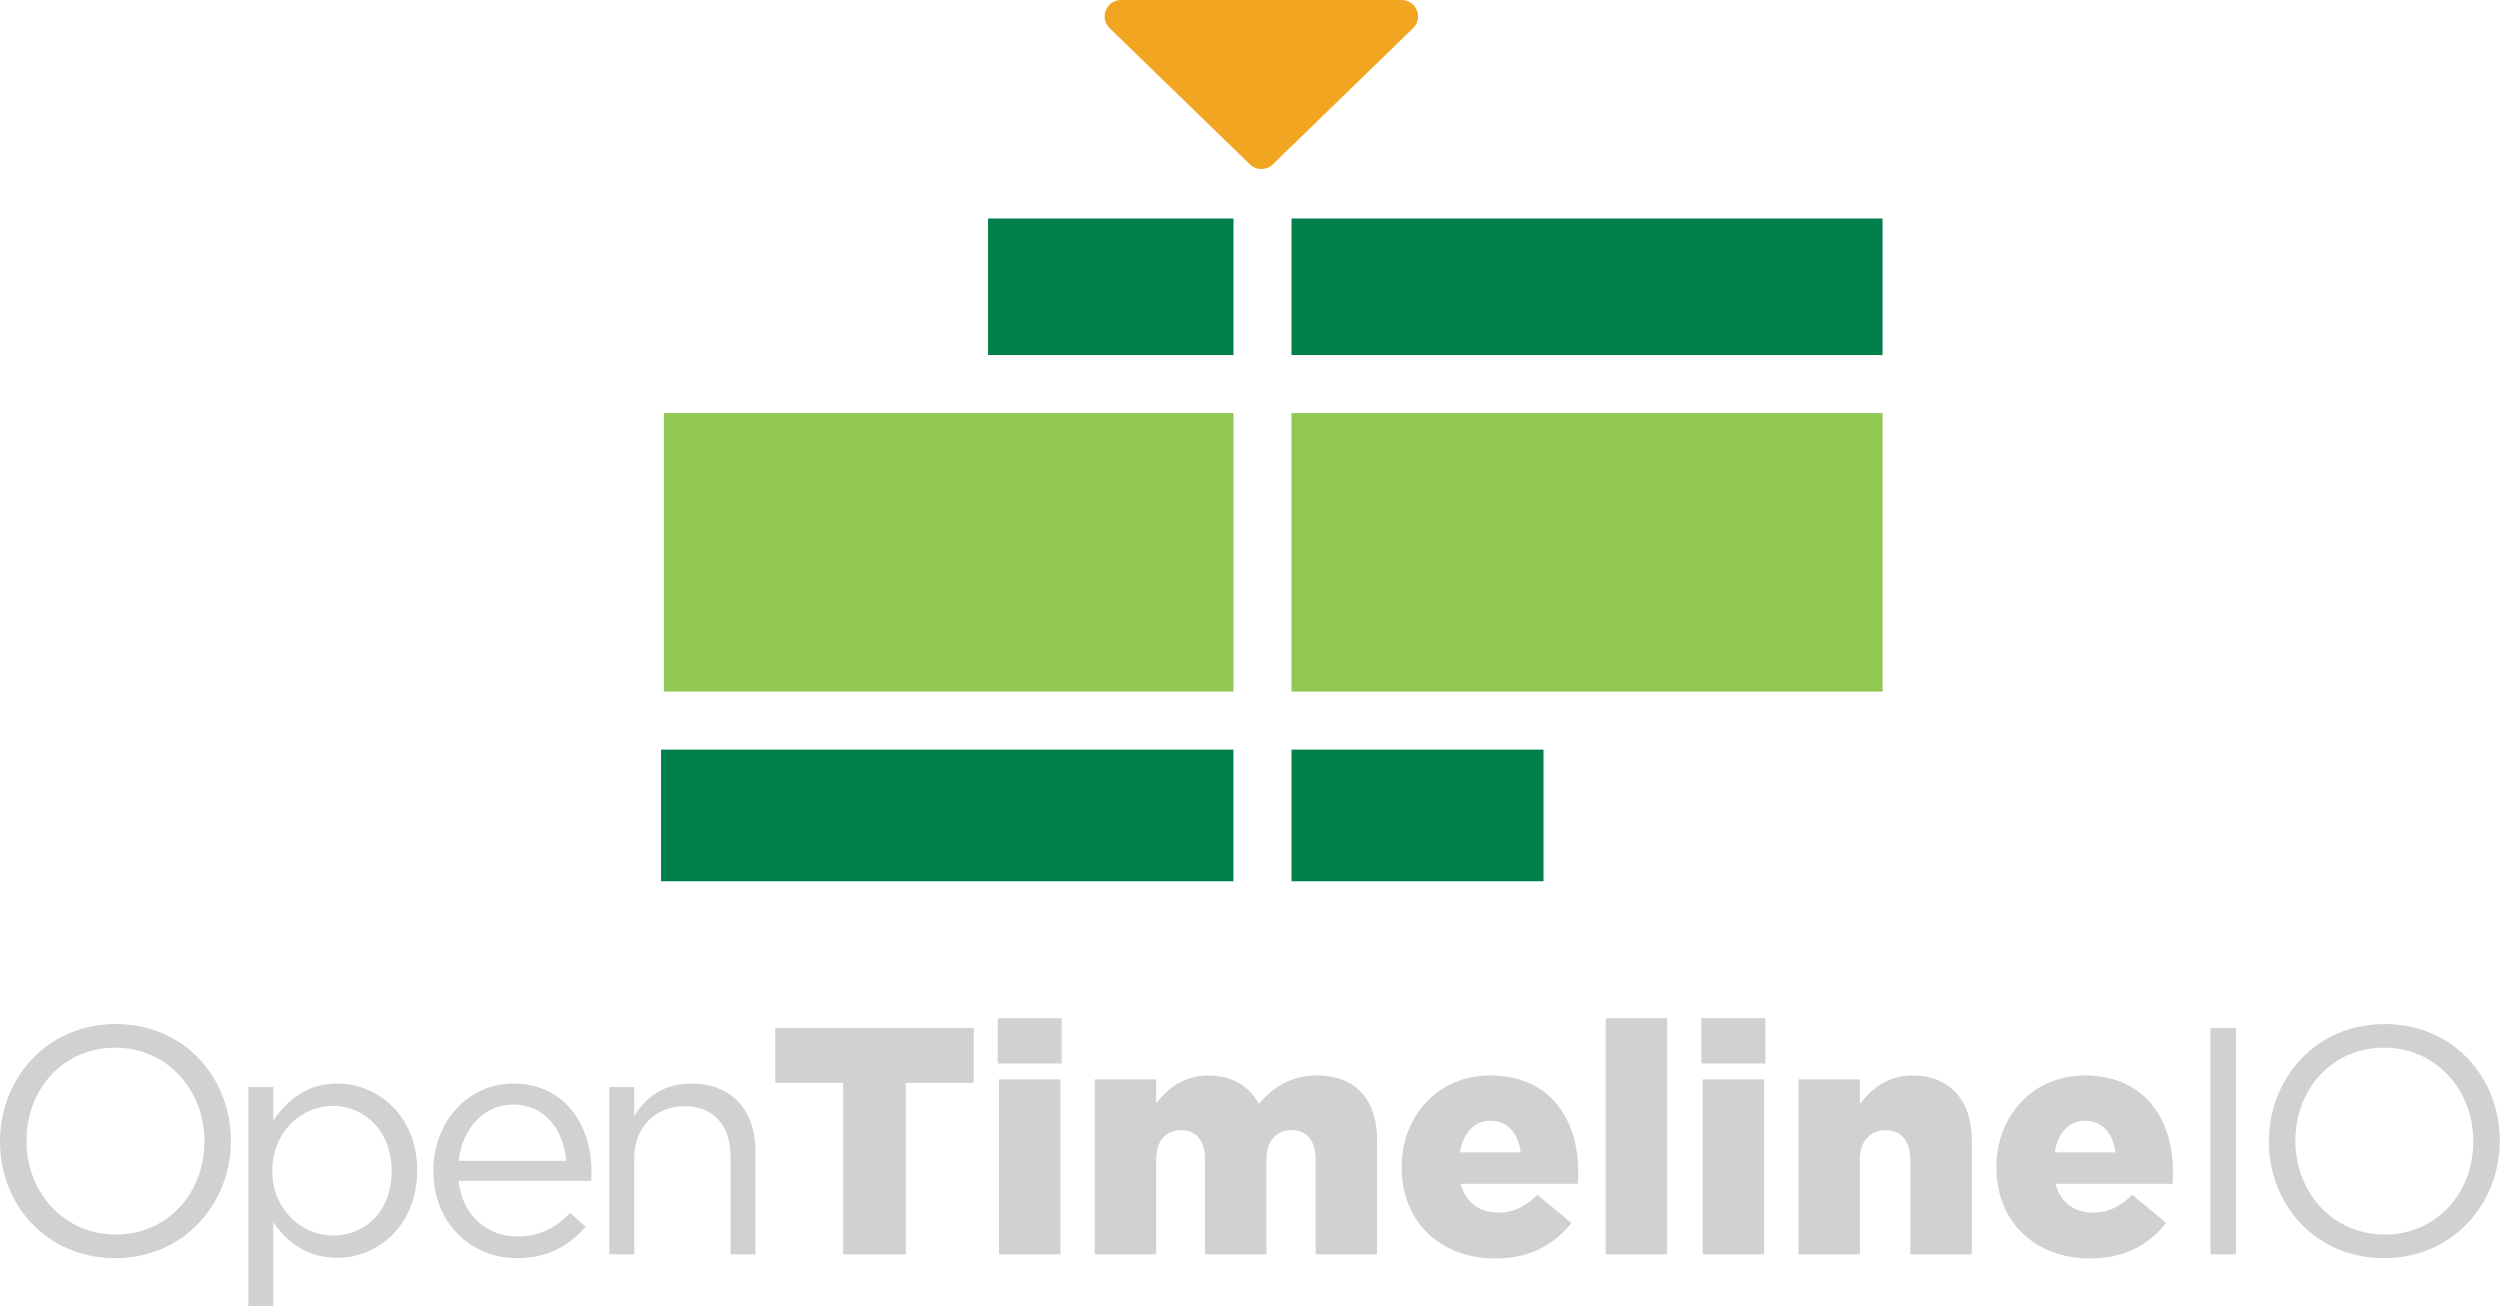
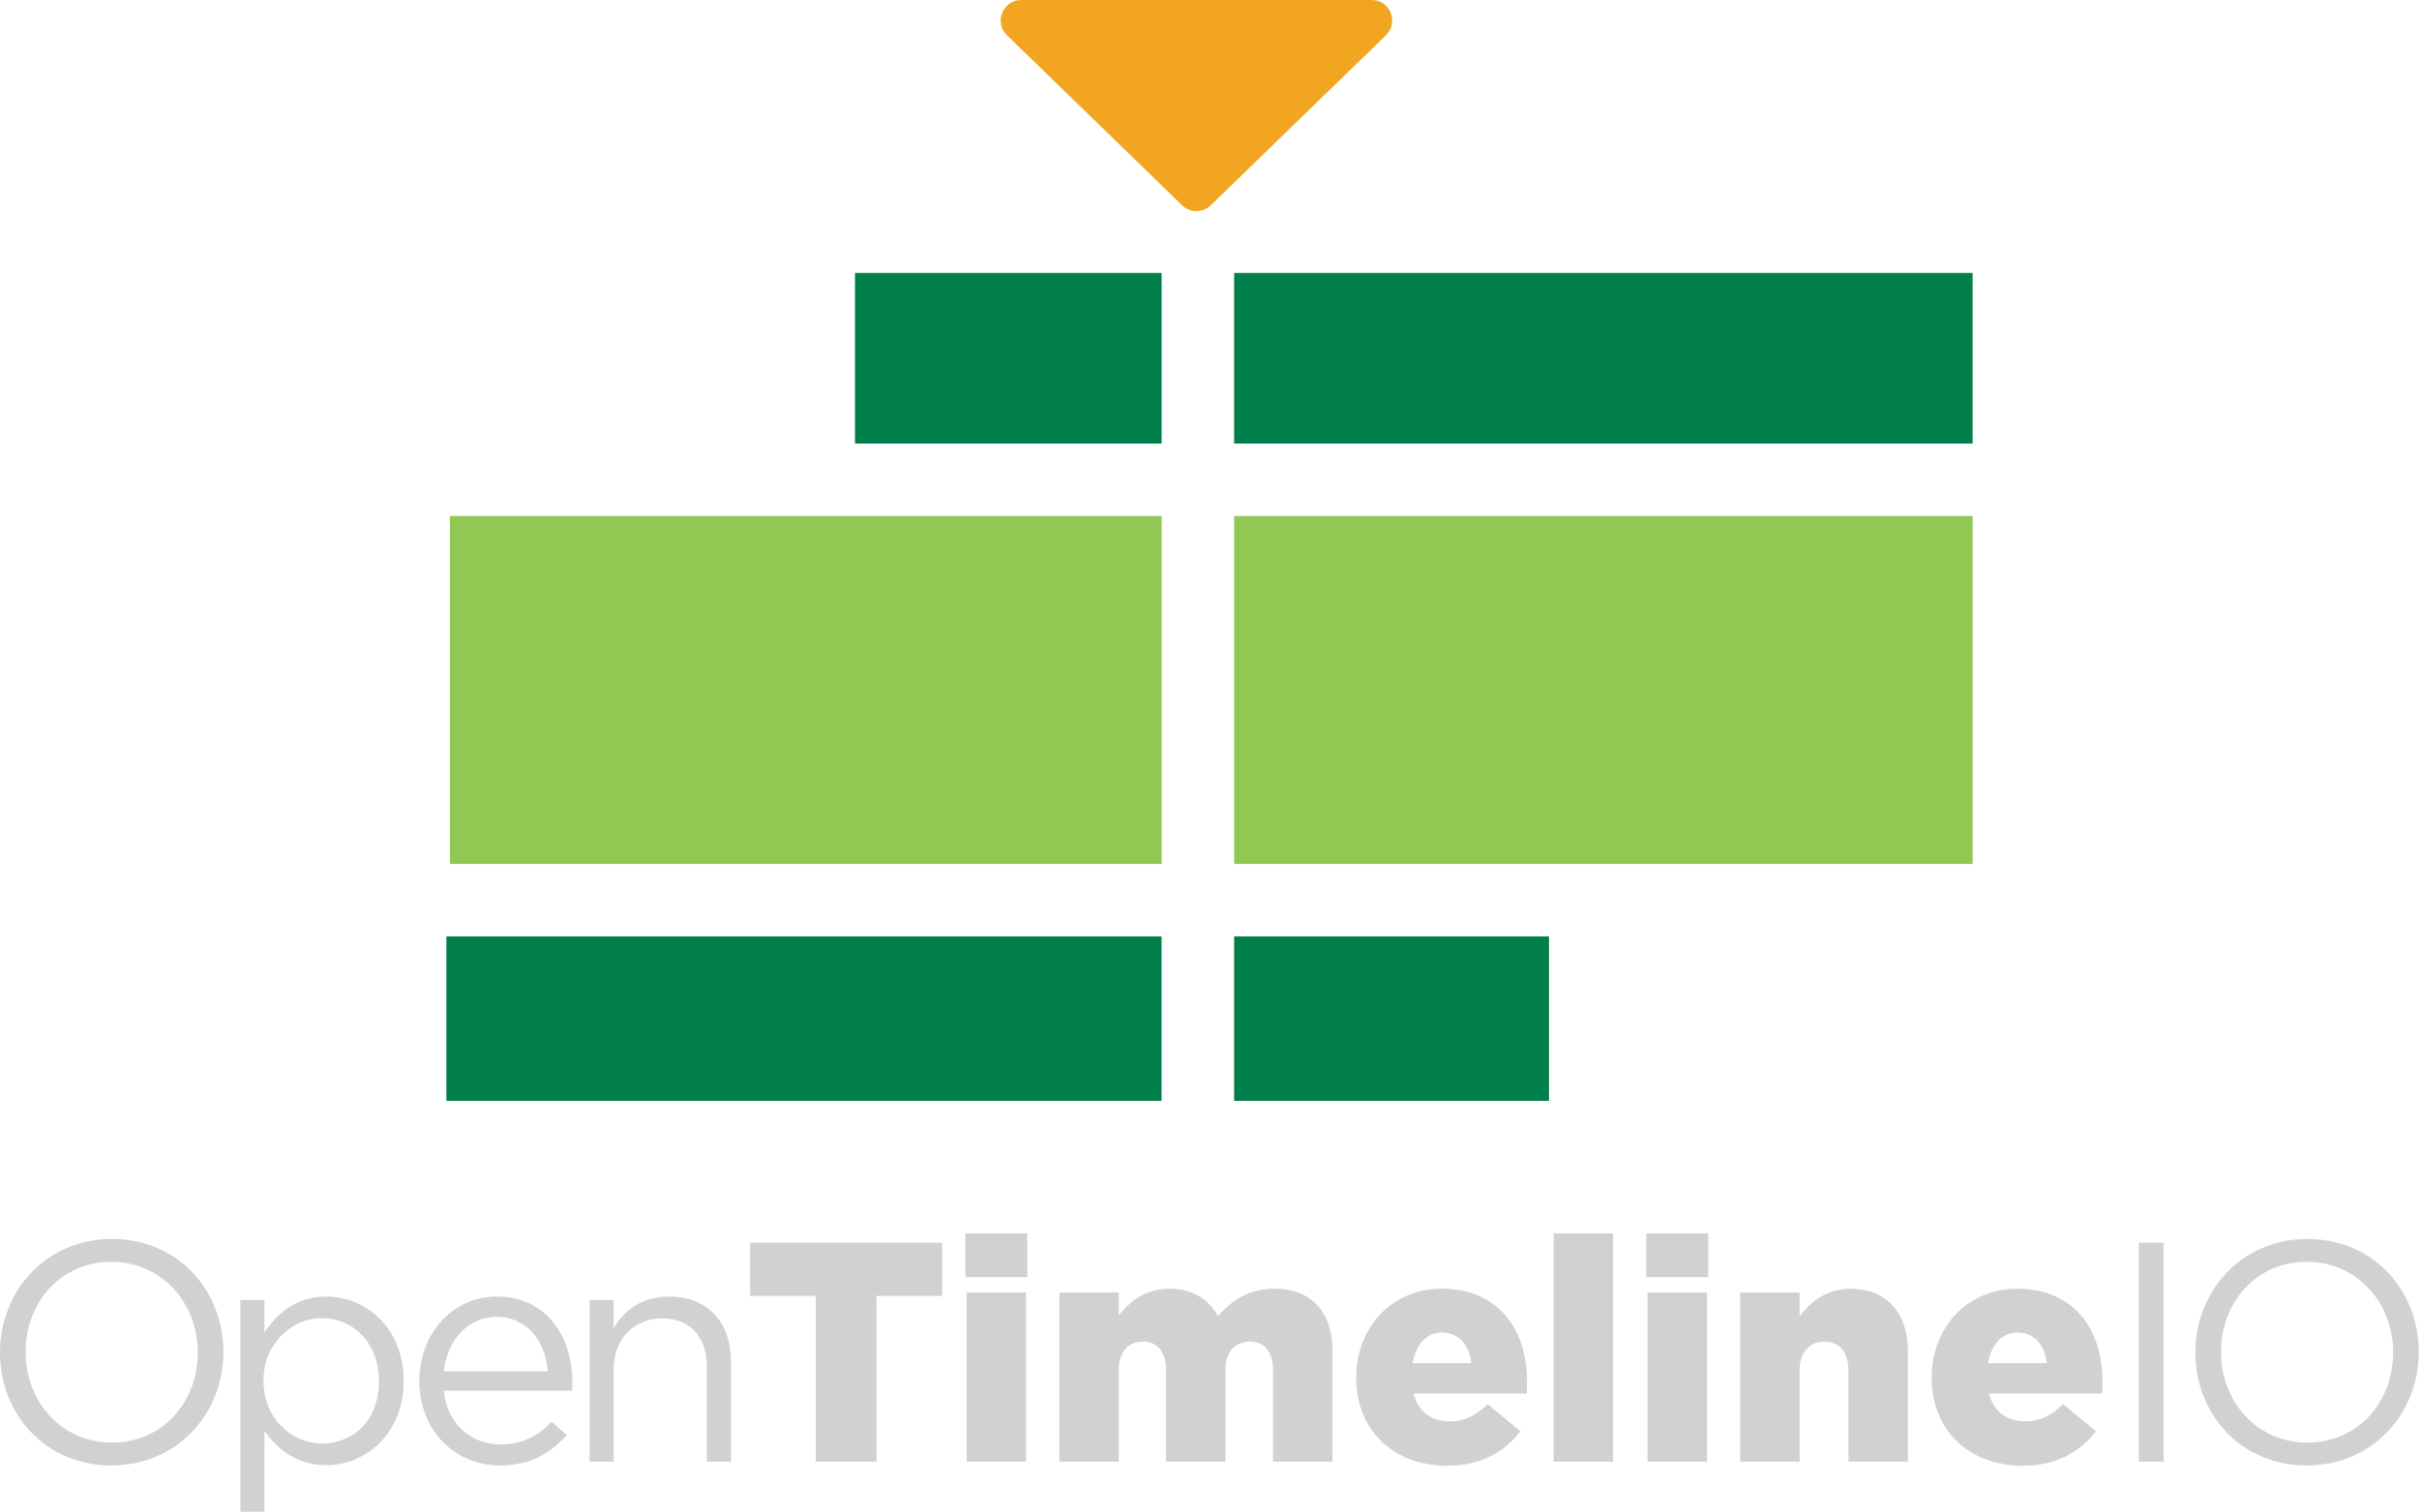
- <svg xmlns="http://www.w3.org/2000/svg" width="700.734" height="366.067" viewBox="0 0 700.734 366.067" version="1.1" xml:space="preserve" style="clip-rule:evenodd;fill-rule:evenodd;stroke-linejoin:round;stroke-miterlimit:2" id="svg272">
+ <svg xmlns="http://www.w3.org/2000/svg" width="700.734" height="438.027" viewBox="0 0 700.734 438.027" version="1.1" xml:space="preserve" style="clip-rule:evenodd;fill-rule:evenodd;stroke-linejoin:round;stroke-miterlimit:2" id="svg272">
  <defs id="defs276">
        
        
    </defs>
-   <g transform="matrix(4.16667,0,0,4.16667,-3115.996,-2160.864)" id="g210">
+   <g transform="matrix(5.380534,0,0,5.380534,-4133.73,-2790.383)" id="g210">
    <g transform="translate(831.921,519.023)" id="g184">
      <path d="M 0,10.642 -9.435,1.481 c -0.711,-0.692 -0.222,-1.897 0.769,-1.897 h 18.869 c 0.991,0 1.481,1.205 0.77,1.897 l -9.435,9.161 c -0.429,0.416 -1.11,0.416 -1.538,0" style="fill:#f2a521;fill-rule:nonzero" id="path182" />
    </g>
    <g transform="translate(0,283.798)" id="g188">
      <rect x="814.307" y="249.508" width="16.507" height="9.186" style="fill:#007f4b" id="rect186" />
    </g>
    <g transform="translate(0,283.798)" id="g192">
      <rect x="834.719" y="249.508" width="39.759" height="9.186" style="fill:#007f4b" id="rect190" />
    </g>
    <g transform="translate(0,354.924)" id="g196">
      <rect x="834.719" y="214.111" width="16.951" height="8.854" style="fill:#007f4b" id="rect194" />
    </g>
    <g transform="matrix(-1,0,0,1,1623.12,354.924)" id="g200">
      <rect x="792.309" y="214.111" width="38.504" height="8.854" style="fill:#007f4b" id="rect198" />
    </g>
    <g transform="translate(0,319.528)" id="g204">
      <rect x="834.719" y="226.87" width="39.759" height="18.732" style="fill:#91c753" id="rect202" />
    </g>
    <g transform="matrix(-1,0,0,1,1623.31,319.526)" id="g208">
      <rect x="792.493" y="226.871" width="38.32" height="18.732" style="fill:#91c753" id="rect206" />
    </g>
  </g>
-   <g id="g576" transform="translate(-1007.267,143.9164)">
+   <g id="g576" transform="translate(-1007.267,215.8766)">
    <g transform="matrix(2.266274,0,0,2.266274,-1016.579,-1073.982)" id="g268">
      <g transform="translate(918.303,551.445)" id="g214">
        <path d="m 0,0.161 v -0.08 c 0,-6.358 -4.639,-11.558 -11.038,-11.558 -6.399,0 -10.958,5.119 -10.958,11.478 v 0.08 c 0,6.359 4.64,11.559 11.038,11.559 C -4.559,11.64 0,6.52 0,0.161 m -25.275,0 v -0.08 c 0,-7.719 5.798,-14.478 14.317,-14.478 8.519,0 14.237,6.68 14.237,14.398 0.04,0.04 0.04,0.04 0,0.08 0,7.719 -5.799,14.477 -14.317,14.477 -8.519,0 -14.237,-6.678 -14.237,-14.397" style="fill:#d0d1d3;fill-rule:nonzero" id="path212" />
      </g>
      <g transform="translate(941.464,561.084)" id="g218">
        <path d="m 0,-5.839 v -0.08 c 0,-4.879 -3.359,-7.998 -7.278,-7.998 -3.84,0 -7.479,3.239 -7.479,7.958 v 0.08 c 0,4.799 3.639,7.999 7.479,7.999 C -3.279,2.12 0,-0.84 0,-5.839 m -17.717,-10.398 h 3.079 v 4.159 c 1.68,-2.48 4.12,-4.599 7.919,-4.599 4.959,0 9.878,3.919 9.878,10.718 v 0.08 c 0,6.759 -4.879,10.758 -9.878,10.758 -3.839,0 -6.319,-2.079 -7.919,-4.399 v 10.358 h -3.079 z" style="fill:#d0d1d3;fill-rule:nonzero" id="path216" />
      </g>
      <g transform="translate(963.063,556.444)" id="g222">
        <path d="m 0,-2.478 c -0.359,-3.76 -2.52,-6.959 -6.599,-6.959 -3.559,0 -6.279,2.959 -6.718,6.959 z M -6.039,6.88 c 2.84,0 4.84,-1.16 6.519,-2.92 L 2.399,5.68 C 0.32,8 -2.199,9.559 -6.119,9.559 c -5.679,0 -10.318,-4.358 -10.318,-10.798 0,-5.999 4.2,-10.798 9.918,-10.798 6.12,0 9.639,4.879 9.639,10.958 0,0.281 0,0.6 -0.04,1.08 h -16.397 c 0.439,4.36 3.639,6.879 7.278,6.879" style="fill:#d0d1d3;fill-rule:nonzero" id="path220" />
      </g>
      <g transform="translate(968.386,565.085)" id="g226">
        <path d="m 0,-20.238 h 3.079 v 3.6 c 1.36,-2.24 3.52,-4.039 7.079,-4.039 4.999,0 7.919,3.359 7.919,8.278 V 0.439 h -3.08 v -12.078 c 0,-3.839 -2.079,-6.24 -5.719,-6.24 -3.559,0 -6.199,2.6 -6.199,6.48 V 0.439 H 0 Z" style="fill:#d0d1d3;fill-rule:nonzero" id="path224" />
      </g>
      <g transform="translate(997.305,558.724)" id="g230">
        <path d="m 0,-14.397 h -8.398 v -6.799 h 24.555 v 6.799 H 7.759 V 6.799 H 0 Z" style="fill:#d0d1d3;fill-rule:nonzero" id="path228" />
      </g>
      <g transform="translate(0,309.852)" id="g234">
        <path d="m 1016.59,234.035 h 7.59 v 21.637 h -7.59 z m -0.16,-7.559 h 7.91 v 5.6 h -7.91 z" style="fill:#d0d1d3;fill-rule:nonzero" id="path232" />
      </g>
      <g transform="translate(1028.43,565.045)" id="g238">
        <path d="m 0,-21.158 h 7.599 v 2.96 c 1.399,-1.8 3.399,-3.439 6.438,-3.439 2.88,0 5.079,1.279 6.239,3.519 1.88,-2.16 4.079,-3.519 7.239,-3.519 4.599,0 7.399,2.879 7.399,7.918 V 0.479 h -7.599 v -11.758 c 0,-2.359 -1.16,-3.6 -2.96,-3.6 -1.799,0 -3.119,1.241 -3.119,3.6 V 0.479 h -7.598 v -11.758 c 0,-2.359 -1.16,-3.6 -2.96,-3.6 -1.8,0 -3.079,1.241 -3.079,3.6 V 0.479 H 0 Z" style="fill:#d0d1d3;fill-rule:nonzero" id="path236" />
      </g>
      <g transform="translate(1081.1,556.524)" id="g242">
        <path d="m 0,-3.598 c -0.279,-2.399 -1.68,-3.92 -3.759,-3.92 -2,0 -3.359,1.561 -3.76,3.92 z m -14.717,1.88 v -0.08 c 0,-6.32 4.519,-11.319 10.918,-11.319 7.479,0 10.918,5.48 10.918,11.838 0,0.48 0,1.04 -0.04,1.56 H -7.398 c 0.599,2.359 2.319,3.559 4.679,3.559 1.799,0 3.24,-0.679 4.799,-2.199 l 4.199,3.48 C 4.199,7.759 1.2,9.519 -3.119,9.519 c -6.799,0 -11.598,-4.518 -11.598,-11.237" style="fill:#d0d1d3;fill-rule:nonzero" id="path240" />
      </g>
      <g transform="translate(0,309.851)" id="g246">
        <rect x="1091.62" y="226.477" width="7.6" height="29.195" style="fill:#d0d1d3" id="rect244" />
      </g>
      <g transform="translate(0,309.852)" id="g250">
        <path d="m 1103.62,234.035 h 7.6 v 21.637 h -7.6 z m -0.16,-7.559 h 7.92 v 5.6 h -7.92 z" style="fill:#d0d1d3;fill-rule:nonzero" id="path248" />
      </g>
      <g transform="translate(1115.46,565.045)" id="g254">
        <path d="m 0,-21.158 h 7.599 v 3.04 c 1.399,-1.8 3.399,-3.519 6.478,-3.519 4.6,0 7.359,3.039 7.359,7.958 V 0.479 h -7.599 v -11.718 c 0,-2.36 -1.239,-3.64 -3.039,-3.64 -1.84,0 -3.199,1.28 -3.199,3.64 V 0.479 H 0 Z" style="fill:#d0d1d3;fill-rule:nonzero" id="path252" />
      </g>
      <g transform="translate(1154.66,556.524)" id="g258">
        <path d="m 0,-3.598 c -0.279,-2.399 -1.68,-3.92 -3.759,-3.92 -2,0 -3.359,1.561 -3.76,3.92 z m -14.717,1.88 v -0.08 c 0,-6.32 4.519,-11.319 10.918,-11.319 7.479,0 10.918,5.48 10.918,11.838 0,0.48 0,1.04 -0.04,1.56 H -7.398 c 0.599,2.359 2.319,3.559 4.679,3.559 1.799,0 3.24,-0.679 4.799,-2.199 l 4.199,3.48 C 4.199,7.759 1.2,9.519 -3.119,9.519 c -6.799,0 -11.598,-4.518 -11.598,-11.237" style="fill:#d0d1d3;fill-rule:nonzero" id="path256" />
      </g>
      <g transform="translate(0,311.051)" id="g262">
        <rect x="1166.42" y="226.477" width="3.159" height="27.995" style="fill:#d0d1d3" id="rect260" />
      </g>
      <g transform="translate(1198.92,551.445)" id="g266">
        <path d="m 0,0.161 v -0.08 c 0,-6.358 -4.639,-11.558 -11.038,-11.558 -6.399,0 -10.958,5.119 -10.958,11.478 v 0.08 c 0,6.359 4.64,11.559 11.038,11.559 C -4.559,11.64 0,6.52 0,0.161 m -25.275,0 v -0.08 c 0,-7.719 5.798,-14.478 14.317,-14.478 8.519,0 14.237,6.68 14.237,14.398 0.04,0.04 0.04,0.04 0,0.08 0,7.719 -5.799,14.477 -14.317,14.477 -8.519,0 -14.237,-6.678 -14.237,-14.397" style="fill:#d0d1d3;fill-rule:nonzero" id="path264" />
      </g>
    </g>
  </g>
</svg>
